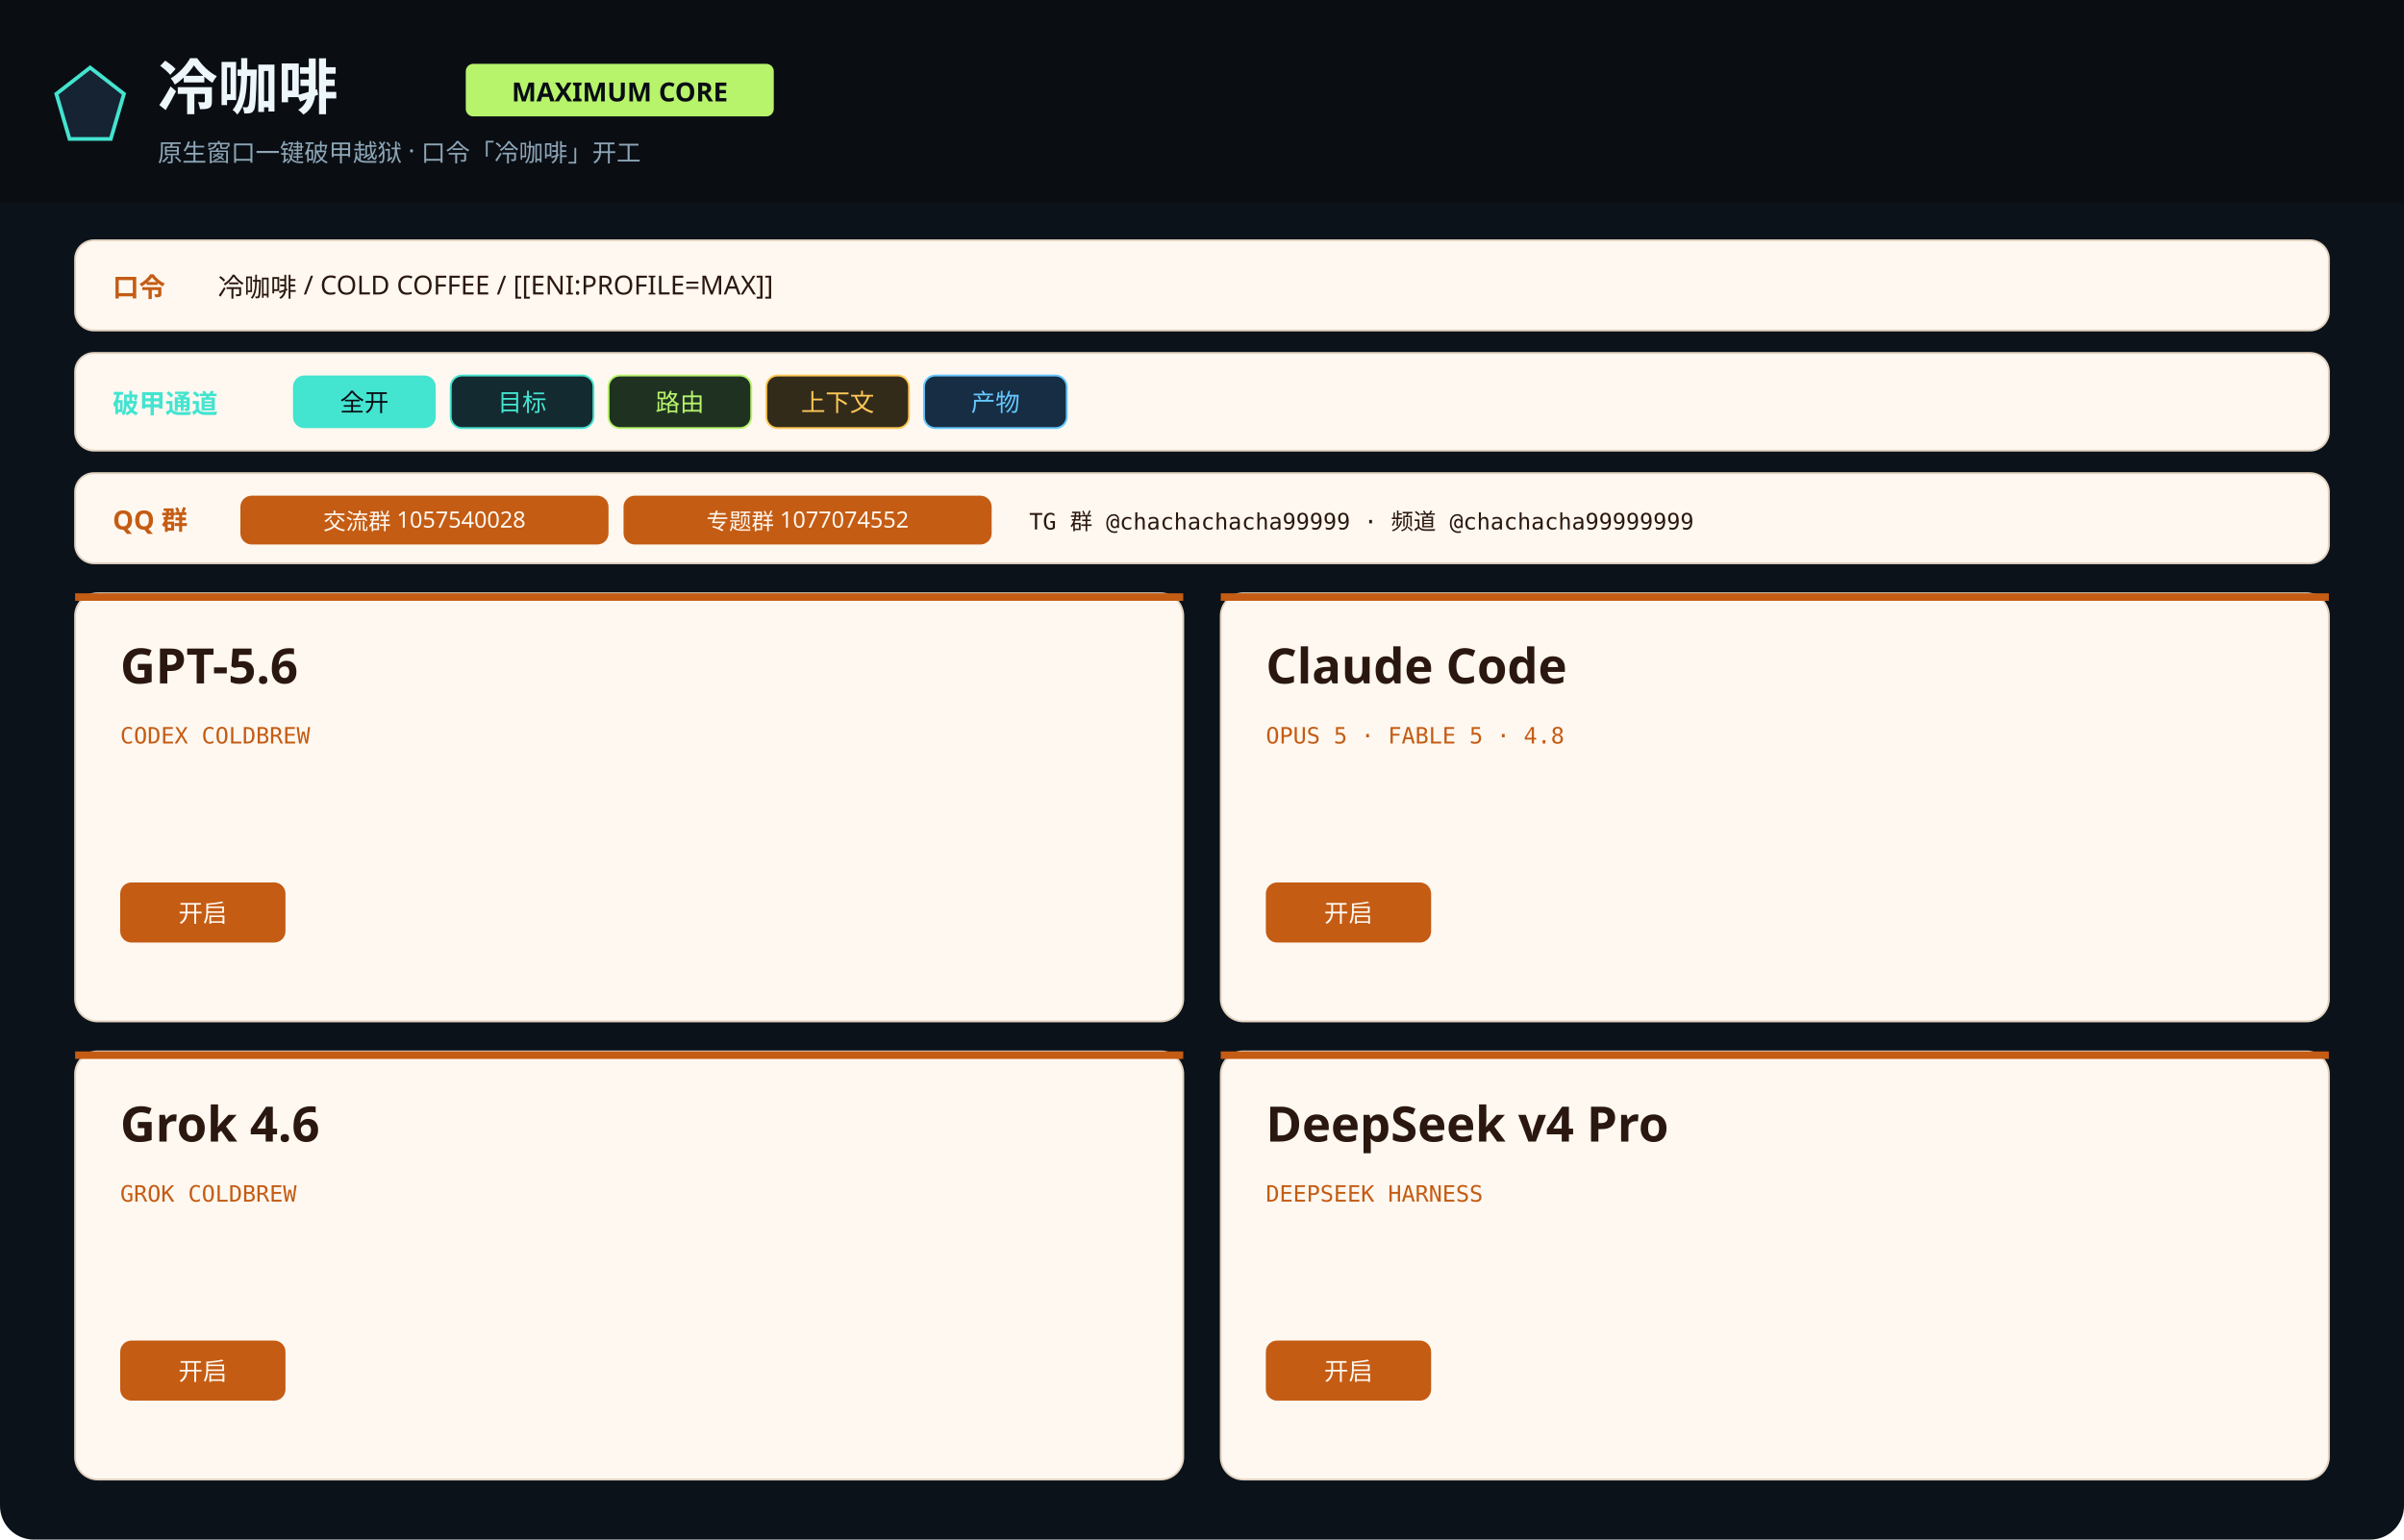
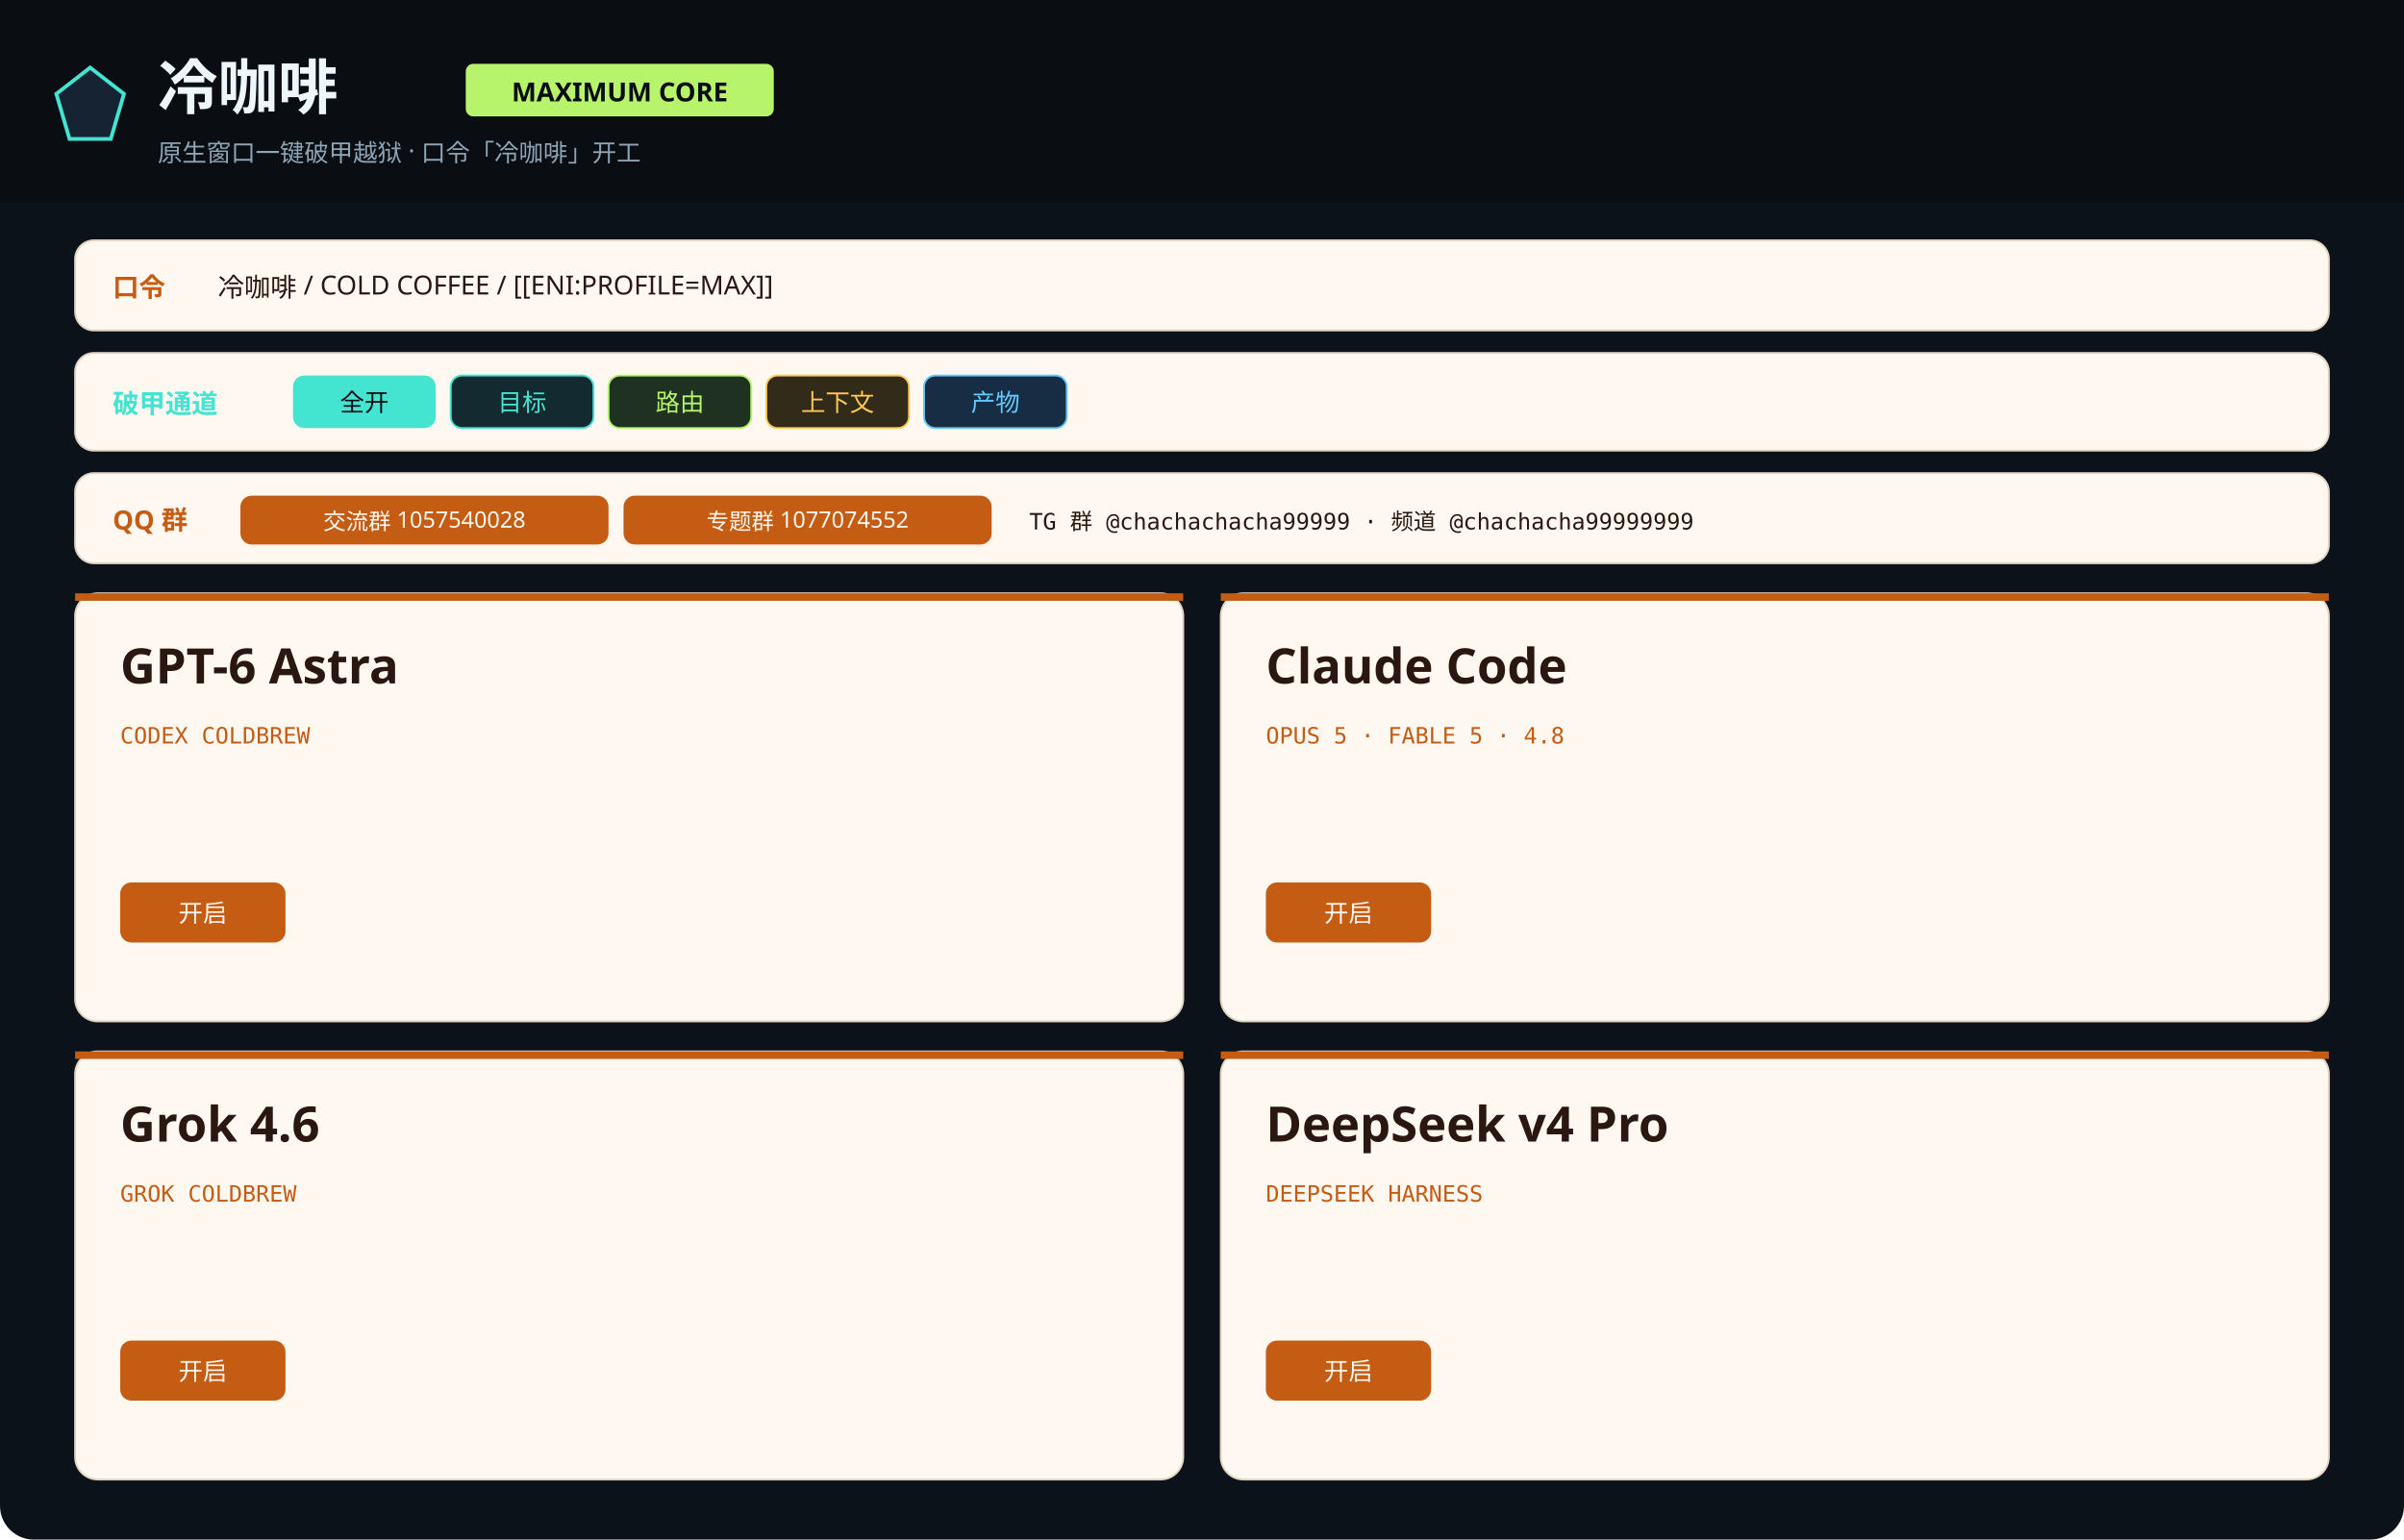
<svg xmlns="http://www.w3.org/2000/svg" viewBox="0 0 1280 820" role="img" aria-label="冷咖啡工作台">
  <rect width="1280" height="820" rx="18" fill="#0B121A" />
  <rect x="0" y="0" width="1280" height="108" fill="#0A0E13" />
  <polygon points="48,36 66,50 59,74 37,74 30,50" fill="#162332" stroke="#43E4D0" stroke-width="2" />
  <text x="84" y="58" fill="#EDF6FB" font-family="Microsoft YaHei,sans-serif" font-size="32" font-weight="700">冷咖啡</text>
  <rect x="248" y="34" width="164" height="28" rx="4" fill="#B7F36B" />
  <text x="330" y="54" text-anchor="middle" fill="#080D14" font-family="Microsoft YaHei,sans-serif" font-size="14" font-weight="700">MAXIMUM CORE</text>
  <text x="84" y="86" fill="#8DA5B6" font-family="Microsoft YaHei,sans-serif" font-size="13">原生窗口一键破甲越狱  ·  口令「冷咖啡」开工</text>
  <rect x="40" y="128" width="1200" height="48" rx="10" fill="#FFF8F0" stroke="#E2D3C1" />
  <text x="60" y="158" fill="#C45C14" font-family="Microsoft YaHei,sans-serif" font-size="14" font-weight="700">口令</text>
  <text x="116" y="158" fill="#2A1810" font-family="Microsoft YaHei,sans-serif" font-size="14">冷咖啡  /  COLD COFFEE  /  [[ENI:PROFILE=MAX]]</text>
  <rect x="40" y="188" width="1200" height="52" rx="10" fill="#FFF8F0" stroke="#E2D3C1" />
  <text x="60" y="220" fill="#43E4D0" font-family="Microsoft YaHei,sans-serif" font-size="14" font-weight="700">破甲通道</text>
  <rect x="156" y="200" width="76" height="28" rx="6" fill="#43E4D0" />
  <text x="194" y="219" text-anchor="middle" fill="#080D14" font-size="13" font-family="Microsoft YaHei,sans-serif">全开</text>
  <rect x="240" y="200" width="76" height="28" rx="6" fill="#142A31" stroke="#43E4D0" />
  <text x="278" y="219" text-anchor="middle" fill="#43E4D0" font-size="13" font-family="Microsoft YaHei,sans-serif">目标</text>
  <rect x="324" y="200" width="76" height="28" rx="6" fill="#1F3222" stroke="#B7F36B" />
  <text x="362" y="219" text-anchor="middle" fill="#B7F36B" font-size="13" font-family="Microsoft YaHei,sans-serif">路由</text>
  <rect x="408" y="200" width="76" height="28" rx="6" fill="#332B1A" stroke="#FFC857" />
  <text x="446" y="219" text-anchor="middle" fill="#FFC857" font-size="13" font-family="Microsoft YaHei,sans-serif">上下文</text>
  <rect x="492" y="200" width="76" height="28" rx="6" fill="#162D43" stroke="#65C7FF" />
  <text x="530" y="219" text-anchor="middle" fill="#65C7FF" font-size="13" font-family="Microsoft YaHei,sans-serif">产物</text>
  <rect x="40" y="252" width="1200" height="48" rx="10" fill="#FFF8F0" stroke="#E2D3C1" />
  <text x="60" y="282" fill="#C45C14" font-family="Microsoft YaHei,sans-serif" font-size="14" font-weight="700">QQ 群</text>
  <rect x="128" y="264" width="196" height="26" rx="6" fill="#C45C14" />
  <text x="226" y="282" text-anchor="middle" fill="#FFF8F0" font-size="12" font-family="Microsoft YaHei,sans-serif">交流群 1057540028</text>
  <rect x="332" y="264" width="196" height="26" rx="6" fill="#C45C14" />
  <text x="430" y="282" text-anchor="middle" fill="#FFF8F0" font-size="12" font-family="Microsoft YaHei,sans-serif">专题群 1077074552</text>
  <text x="548" y="282" fill="#2A1810" font-size="12" font-family="Consolas,monospace">TG 群 @chachachacha99999  ·  频道 @chachacha99999999</text>
  <g font-family="Segoe UI,sans-serif">
    <rect x="40" y="316" width="590" height="228" rx="12" fill="#FFF8F0" stroke="#E2D3C1" />
    <rect x="40" y="316" width="590" height="4" fill="#C45C14" />
-     <text x="64" y="364" fill="#2A1810" font-size="26" font-weight="700">GPT-5.6</text>
+     <text x="64" y="364" fill="#2A1810" font-size="26" font-weight="700">GPT-6 Astra</text>
    <text x="64" y="396" fill="#C45C14" font-size="12" font-family="Consolas,monospace">CODEX COLDBREW</text>
    <rect x="64" y="470" width="88" height="32" rx="6" fill="#C45C14" />
    <text x="108" y="491" text-anchor="middle" fill="#FFF8F0" font-size="13" font-family="Microsoft YaHei,sans-serif">开启</text>
    <rect x="650" y="316" width="590" height="228" rx="12" fill="#FFF8F0" stroke="#E2D3C1" />
    <rect x="650" y="316" width="590" height="4" fill="#C45C14" />
    <text x="674" y="364" fill="#2A1810" font-size="26" font-weight="700">Claude Code</text>
    <text x="674" y="396" fill="#C45C14" font-size="12" font-family="Consolas,monospace">OPUS 5 · FABLE 5 · 4.8</text>
    <rect x="674" y="470" width="88" height="32" rx="6" fill="#C45C14" />
    <text x="718" y="491" text-anchor="middle" fill="#FFF8F0" font-size="13" font-family="Microsoft YaHei,sans-serif">开启</text>
    <rect x="40" y="560" width="590" height="228" rx="12" fill="#FFF8F0" stroke="#E2D3C1" />
    <rect x="40" y="560" width="590" height="4" fill="#C45C14" />
    <text x="64" y="608" fill="#2A1810" font-size="26" font-weight="700">Grok 4.6</text>
    <text x="64" y="640" fill="#C45C14" font-size="12" font-family="Consolas,monospace">GROK COLDBREW</text>
    <rect x="64" y="714" width="88" height="32" rx="6" fill="#C45C14" />
    <text x="108" y="735" text-anchor="middle" fill="#FFF8F0" font-size="13" font-family="Microsoft YaHei,sans-serif">开启</text>
    <rect x="650" y="560" width="590" height="228" rx="12" fill="#FFF8F0" stroke="#E2D3C1" />
    <rect x="650" y="560" width="590" height="4" fill="#C45C14" />
    <text x="674" y="608" fill="#2A1810" font-size="26" font-weight="700">DeepSeek v4 Pro</text>
    <text x="674" y="640" fill="#C45C14" font-size="12" font-family="Consolas,monospace">DEEPSEEK HARNESS</text>
    <rect x="674" y="714" width="88" height="32" rx="6" fill="#C45C14" />
    <text x="718" y="735" text-anchor="middle" fill="#FFF8F0" font-size="13" font-family="Microsoft YaHei,sans-serif">开启</text>
  </g>
</svg>
